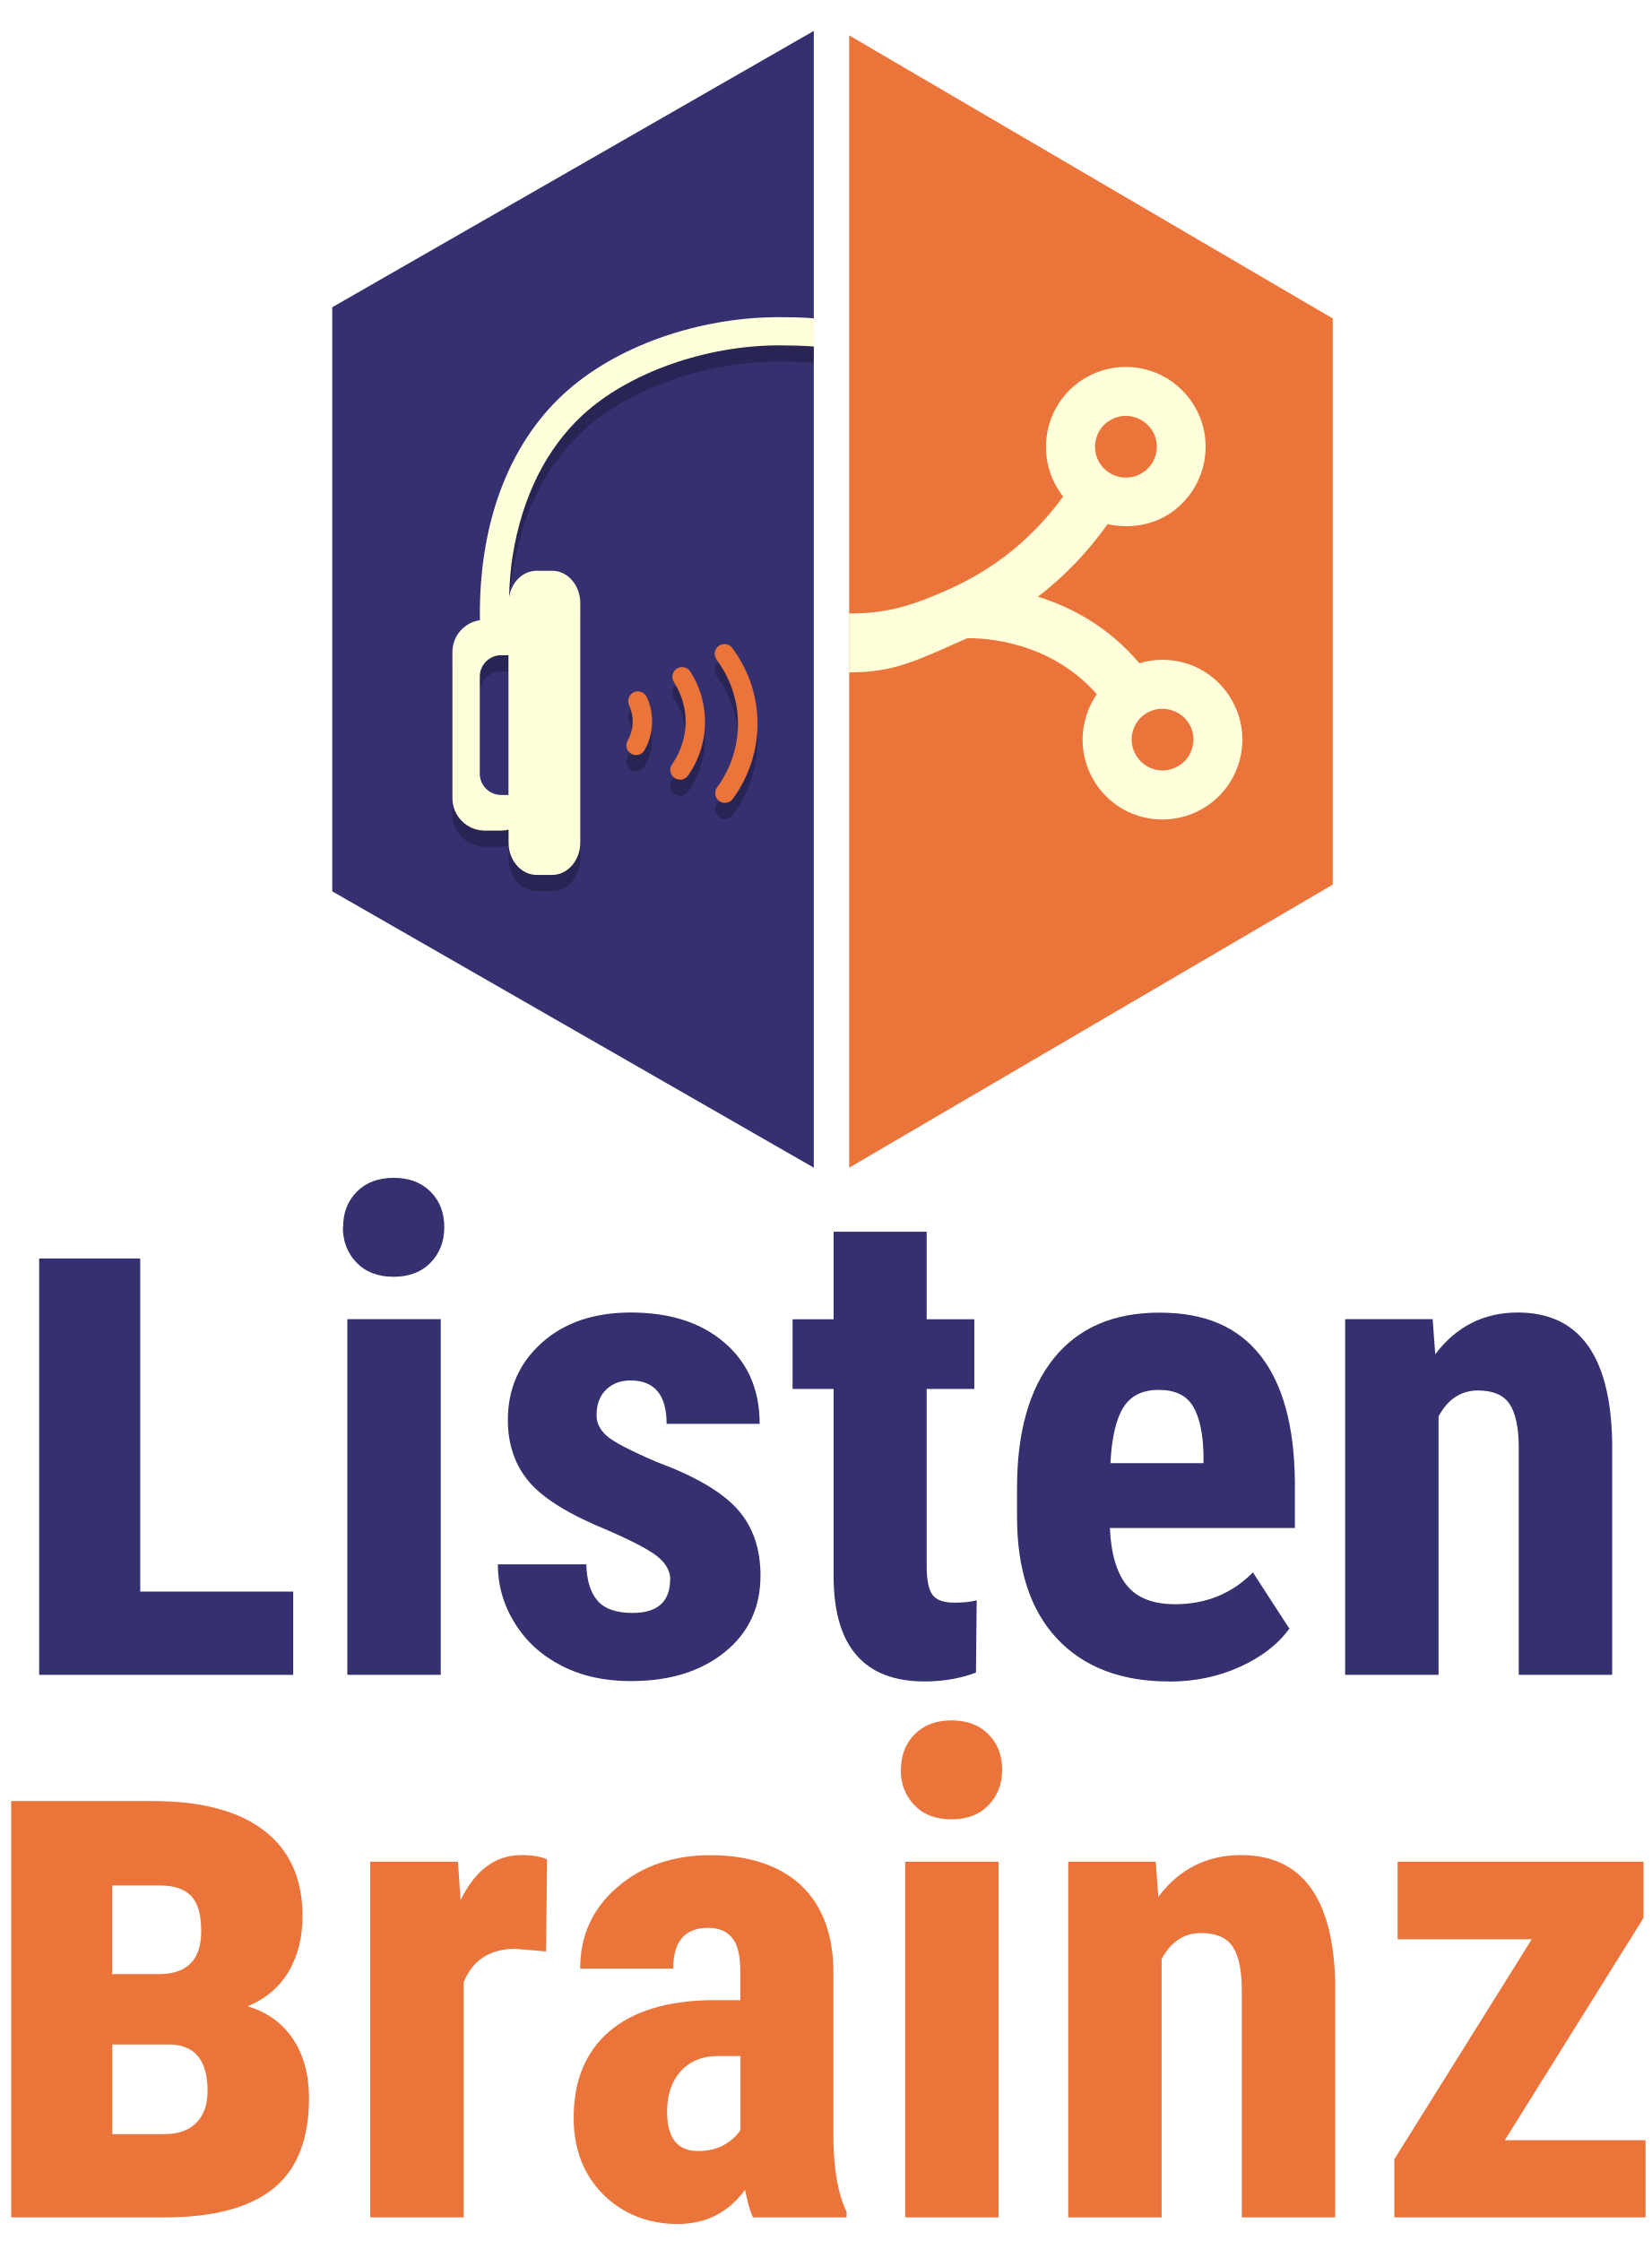
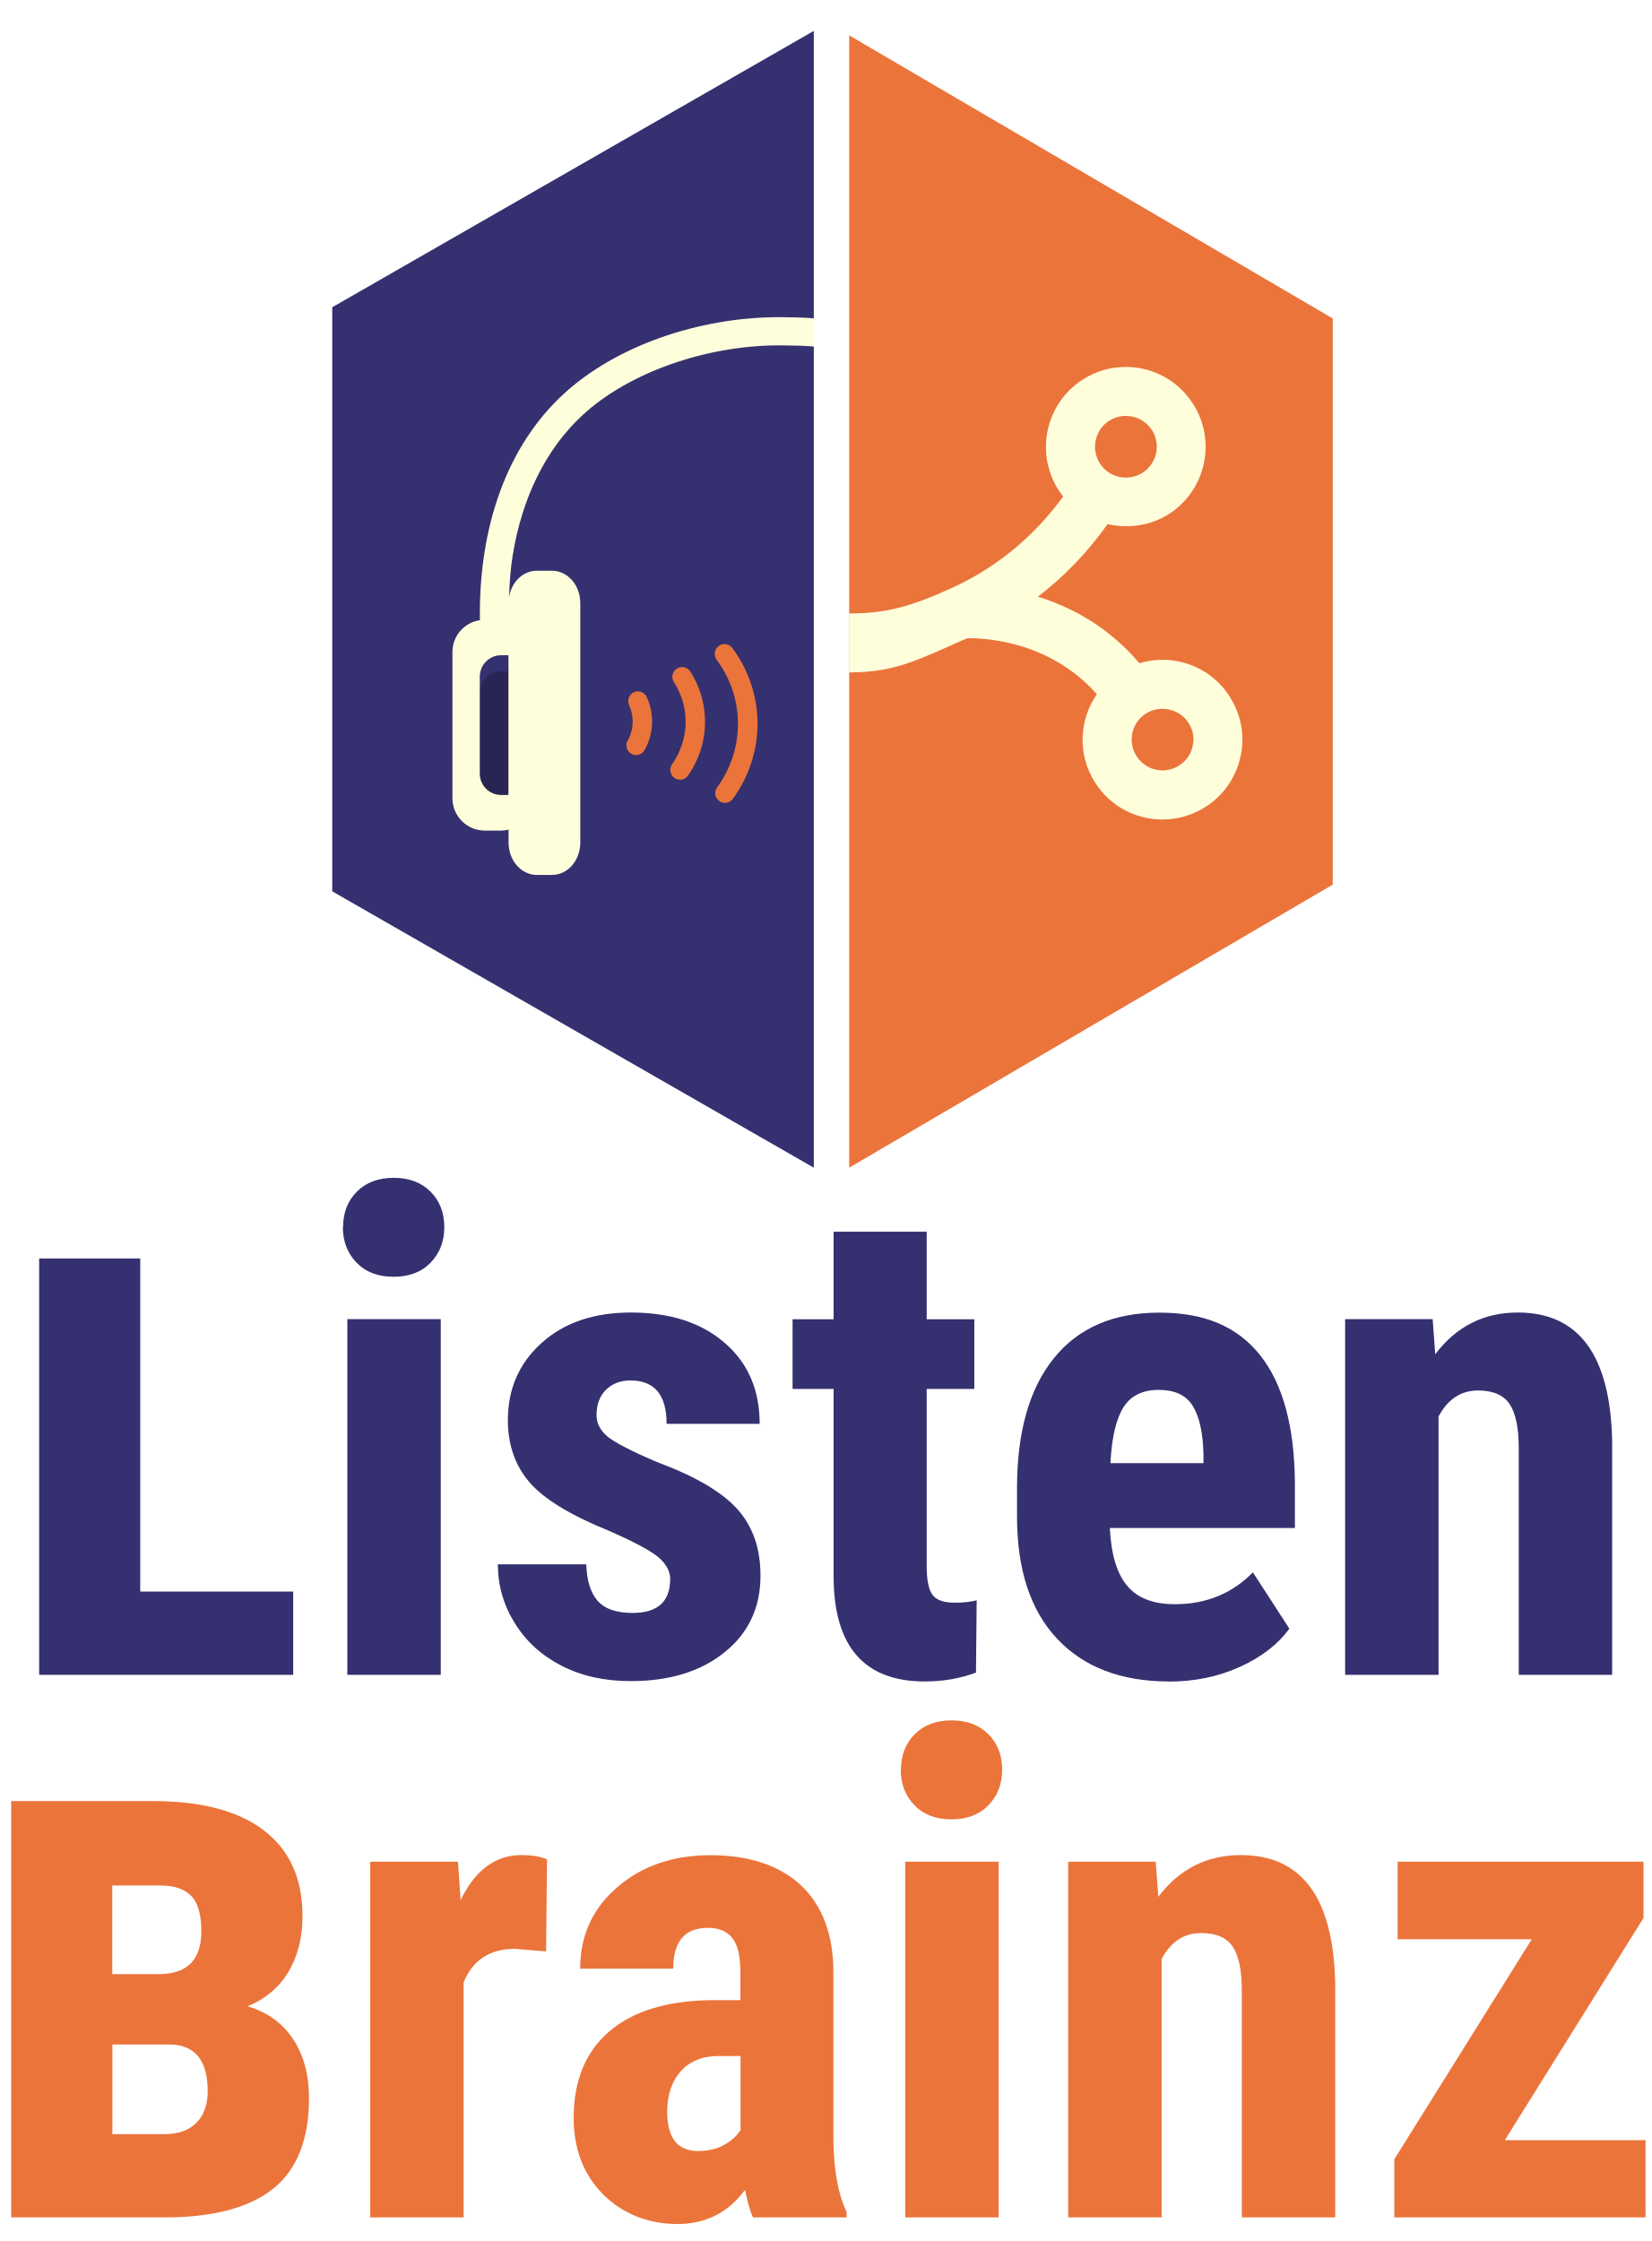
- <svg xmlns="http://www.w3.org/2000/svg" viewBox="0 0 140 190">
+ <svg xmlns="http://www.w3.org/2000/svg" width="140" height="190" viewBox="0 0 140 190">
  <defs>
-     <style>.b{isolation:isolate;}.c{fill:#fffedb;}.d{fill:#353070;}.e{mix-blend-mode:multiply;opacity:.25;}.f{fill:#eb743b;}</style>
+     <style>
+       .cls-1 {
+         isolation: isolate;
+       }
+ 
+       .cls-2, .cls-3, .cls-4, .cls-5 {
+         stroke-width: 0px;
+       }
+ 
+       .cls-3 {
+         fill: #353070;
+       }
+ 
+       .cls-4 {
+         fill: #eb743b;
+       }
+ 
+       .cls-6 {
+         mix-blend-mode: multiply;
+         opacity: .25;
+       }
+ 
+       .cls-5 {
+         fill: #fffedb;
+       }
+     </style>
  </defs>
-   <g class="b">
-     <g id="a">
+   <g class="cls-1">
+     <g id="Layer_1" data-name="Layer 1">
      <g>
-         <path class="d" d="M11.89,134.94h12.97v7.06H3.32v-35.3H11.89v28.24Z" />
-         <path class="d" d="M29.09,104.04c0-1.23,.39-2.23,1.17-3.01s1.82-1.17,3.12-1.17,2.34,.39,3.12,1.17c.78,.78,1.17,1.78,1.17,3.01s-.39,2.21-1.16,3.01c-.77,.8-1.82,1.2-3.14,1.2s-2.37-.4-3.14-1.2c-.77-.8-1.16-1.8-1.16-3.01Zm8.28,37.96h-7.92v-30.16h7.92v30.16Z" />
-         <path class="d" d="M56.83,133.92c0-.67-.32-1.29-.96-1.85-.64-.57-2.07-1.33-4.28-2.3-3.25-1.32-5.49-2.69-6.7-4.1s-1.83-3.17-1.83-5.27c0-2.64,.95-4.82,2.86-6.54,1.91-1.72,4.43-2.58,7.57-2.58,3.31,0,5.96,.85,7.94,2.56,1.99,1.71,2.98,4,2.98,6.88h-7.89c0-2.45-1.02-3.68-3.07-3.68-.84,0-1.52,.26-2.06,.78-.54,.52-.81,1.25-.81,2.17,0,.67,.3,1.26,.89,1.77,.59,.51,2,1.24,4.21,2.19,3.21,1.19,5.49,2.51,6.81,3.97,1.33,1.46,1.99,3.35,1.99,5.67,0,2.69-1.01,4.86-3.04,6.49-2.03,1.64-4.68,2.45-7.97,2.45-2.21,0-4.16-.43-5.85-1.3-1.69-.86-3.02-2.07-3.97-3.61-.96-1.54-1.44-3.21-1.44-4.99h7.5c.04,1.38,.36,2.41,.96,3.09,.6,.69,1.59,1.03,2.97,1.03,2.12,0,3.18-.96,3.18-2.87Z" />
-         <path class="d" d="M78.57,104.43v7.42h4.04v5.91h-4.04v14.99c0,1.19,.16,2.01,.49,2.46,.33,.45,.95,.67,1.88,.67,.76,0,1.38-.07,1.87-.2l-.06,6.13c-1.34,.5-2.79,.75-4.35,.75-5.09,0-7.67-2.92-7.72-8.76v-16.04h-3.48v-5.91h3.48v-7.42h7.89Z" />
-         <path class="d" d="M99.11,142.56c-4.05,0-7.21-1.21-9.48-3.62-2.27-2.42-3.4-5.87-3.4-10.37v-2.4c0-4.76,1.04-8.43,3.12-11.01,2.08-2.58,5.06-3.87,8.95-3.87s6.64,1.21,8.56,3.63c1.91,2.42,2.89,6.01,2.93,10.76v3.87h-15.69c.11,2.24,.6,3.88,1.48,4.91,.87,1.04,2.22,1.55,4.04,1.55,2.64,0,4.84-.9,6.61-2.7l3.09,4.77c-.97,1.34-2.37,2.42-4.21,3.25-1.84,.83-3.84,1.24-5.99,1.24Zm-4.96-18.51h7.89v-.72c-.04-1.8-.33-3.17-.89-4.1-.56-.93-1.52-1.39-2.9-1.39s-2.37,.49-3,1.48c-.62,.99-.99,2.56-1.1,4.74Z" />
-         <path class="d" d="M121.47,111.84l.22,2.98c1.78-2.36,4.12-3.54,7-3.54,5.18,0,7.85,3.63,8,10.9v19.82h-7.92v-19.23c0-1.71-.26-2.95-.77-3.72-.51-.77-1.41-1.16-2.69-1.16-1.43,0-2.55,.73-3.34,2.2v21.91h-7.92v-30.16h7.42Z" />
-         <path class="f" d="M.95,188v-35.3H12.95c4.12,0,7.27,.83,9.44,2.5,2.17,1.67,3.26,4.08,3.26,7.26,0,1.8-.39,3.36-1.18,4.7-.79,1.33-1.95,2.31-3.48,2.94,1.66,.49,2.94,1.41,3.85,2.77s1.36,3.04,1.36,5.01c0,3.51-1.02,6.08-3.06,7.7-2.04,1.62-5.11,2.42-9.21,2.42H.95Zm8.57-20.63h4.12c2.28-.06,3.42-1.27,3.42-3.64,0-1.39-.28-2.39-.85-2.98s-1.43-.89-2.61-.89h-4.09v7.51Zm0,5.97v7.6h4.39c1.19,0,2.11-.32,2.74-.97,.64-.65,.95-1.54,.95-2.68,0-2.55-1.03-3.87-3.09-3.95h-5Z" />
-         <path class="f" d="M46.31,165.45l-2.62-.22c-2.16,0-3.61,.95-4.38,2.84v19.93h-7.92v-30.16h7.44l.22,3.26c1.24-2.55,2.96-3.82,5.16-3.82,.89,0,1.62,.12,2.17,.36l-.08,7.8Z" />
-         <path class="f" d="M63.84,188c-.22-.46-.45-1.25-.67-2.34-1.41,1.93-3.33,2.9-5.74,2.9s-4.62-.84-6.29-2.51c-1.66-1.67-2.5-3.84-2.5-6.49,0-3.16,1.01-5.6,3.02-7.33,2.02-1.73,4.92-2.61,8.71-2.65h2.4v-2.42c0-1.36-.23-2.31-.7-2.87-.46-.56-1.14-.84-2.04-.84-1.97,0-2.95,1.15-2.95,3.46h-7.89c0-2.79,1.04-5.09,3.14-6.9,2.09-1.81,4.73-2.72,7.93-2.72s5.87,.86,7.68,2.58,2.72,4.18,2.72,7.37v14.19c.04,2.6,.41,4.64,1.12,6.1v.47h-7.94Zm-4.66-5.63c.87,0,1.62-.18,2.23-.53,.61-.35,1.07-.77,1.37-1.25v-6.27h-1.9c-1.34,0-2.39,.43-3.16,1.28-.77,.86-1.16,2-1.16,3.43,0,2.23,.87,3.34,2.62,3.34Z" />
-         <path class="f" d="M76.39,150.04c0-1.23,.39-2.23,1.17-3.01s1.82-1.17,3.12-1.17,2.34,.39,3.12,1.17c.78,.78,1.17,1.78,1.17,3.01s-.39,2.21-1.16,3.01c-.77,.8-1.82,1.2-3.14,1.2s-2.37-.4-3.14-1.2c-.77-.8-1.16-1.8-1.16-3.01Zm8.28,37.96h-7.92v-30.16h7.92v30.16Z" />
-         <path class="f" d="M97.99,157.84l.22,2.98c1.78-2.36,4.12-3.54,7-3.54,5.18,0,7.85,3.63,8,10.9v19.82h-7.92v-19.23c0-1.71-.26-2.95-.77-3.72-.51-.77-1.41-1.16-2.69-1.16-1.43,0-2.55,.73-3.34,2.2v21.91h-7.92v-30.16h7.42Z" />
-         <path class="f" d="M127.59,181.45h11.93v6.55h-21.3v-4.93l11.65-18.65h-11.37v-6.58h20.85v4.77l-11.76,18.84Z" />
+         <path class="cls-3" d="M11.89,134.94h12.97v7.06H3.32v-35.3h8.57v28.24Z" />
+         <path class="cls-3" d="M29.09,104.04c0-1.23.39-2.23,1.17-3.01s1.82-1.17,3.12-1.17,2.34.39,3.12,1.17c.78.78,1.17,1.78,1.17,3.01s-.39,2.21-1.16,3.01c-.77.8-1.82,1.2-3.14,1.2s-2.37-.4-3.14-1.2c-.77-.8-1.16-1.8-1.16-3.01ZM37.37,142h-7.92v-30.16h7.92v30.16Z" />
+         <path class="cls-3" d="M56.83,133.92c0-.67-.32-1.29-.96-1.85-.64-.57-2.07-1.33-4.28-2.3-3.25-1.32-5.49-2.69-6.7-4.1s-1.83-3.17-1.83-5.27c0-2.64.95-4.82,2.86-6.54,1.91-1.72,4.43-2.58,7.57-2.58,3.31,0,5.96.85,7.94,2.56,1.99,1.71,2.98,4,2.98,6.88h-7.89c0-2.45-1.02-3.68-3.07-3.68-.84,0-1.52.26-2.06.78-.54.52-.81,1.25-.81,2.17,0,.67.3,1.26.89,1.77.59.51,2,1.24,4.21,2.19,3.21,1.19,5.49,2.51,6.81,3.97,1.33,1.46,1.99,3.35,1.99,5.67,0,2.69-1.01,4.86-3.04,6.49-2.03,1.64-4.68,2.45-7.97,2.45-2.21,0-4.16-.43-5.85-1.3-1.69-.86-3.02-2.07-3.97-3.61-.96-1.54-1.44-3.21-1.44-4.99h7.5c.04,1.38.36,2.41.96,3.09.6.69,1.59,1.03,2.97,1.03,2.12,0,3.18-.96,3.18-2.87Z" />
+         <path class="cls-3" d="M78.57,104.43v7.42h4.04v5.91h-4.04v14.99c0,1.19.16,2.01.49,2.46.33.45.95.67,1.88.67.76,0,1.38-.07,1.87-.2l-.06,6.13c-1.34.5-2.79.75-4.35.75-5.09,0-7.67-2.92-7.72-8.76v-16.04h-3.48v-5.91h3.48v-7.42h7.89Z" />
+         <path class="cls-3" d="M99.11,142.56c-4.05,0-7.21-1.21-9.48-3.62-2.27-2.42-3.4-5.87-3.4-10.37v-2.4c0-4.76,1.04-8.43,3.12-11.01,2.08-2.58,5.06-3.87,8.95-3.87s6.64,1.21,8.56,3.63c1.91,2.42,2.89,6.01,2.93,10.76v3.87h-15.69c.11,2.24.6,3.88,1.48,4.91.87,1.04,2.22,1.55,4.04,1.55,2.64,0,4.84-.9,6.61-2.7l3.09,4.77c-.97,1.34-2.37,2.42-4.21,3.25-1.84.83-3.84,1.24-5.99,1.24ZM94.15,124.05h7.89v-.72c-.04-1.8-.33-3.17-.89-4.1-.56-.93-1.52-1.39-2.9-1.39s-2.37.49-3,1.48c-.62.99-.99,2.56-1.1,4.74Z" />
+         <path class="cls-3" d="M121.47,111.84l.22,2.98c1.78-2.36,4.12-3.54,7-3.54,5.18,0,7.85,3.63,8,10.9v19.82h-7.92v-19.23c0-1.71-.26-2.95-.77-3.72-.51-.77-1.41-1.16-2.69-1.16-1.43,0-2.55.73-3.34,2.2v21.91h-7.92v-30.16h7.42Z" />
+         <path class="cls-4" d="M.95,188v-35.3h12c4.12,0,7.27.83,9.44,2.5,2.17,1.67,3.26,4.08,3.26,7.26,0,1.8-.39,3.36-1.18,4.7-.79,1.33-1.95,2.31-3.48,2.94,1.66.49,2.94,1.41,3.85,2.77s1.36,3.04,1.36,5.01c0,3.51-1.02,6.08-3.06,7.7-2.04,1.62-5.11,2.42-9.21,2.42H.95ZM9.53,167.37h4.12c2.28-.06,3.42-1.27,3.42-3.64,0-1.39-.28-2.39-.85-2.98s-1.43-.89-2.61-.89h-4.09v7.51ZM9.53,173.34v7.6h4.39c1.19,0,2.11-.32,2.74-.97.64-.65.95-1.54.95-2.68,0-2.55-1.03-3.87-3.09-3.95h-5Z" />
+         <path class="cls-4" d="M46.31,165.45l-2.62-.22c-2.16,0-3.61.95-4.38,2.84v19.93h-7.92v-30.16h7.44l.22,3.26c1.24-2.55,2.96-3.82,5.16-3.82.89,0,1.62.12,2.17.36l-.08,7.8Z" />
+         <path class="cls-4" d="M63.84,188c-.22-.46-.45-1.25-.67-2.34-1.41,1.93-3.33,2.9-5.74,2.9s-4.62-.84-6.29-2.51c-1.66-1.67-2.5-3.84-2.5-6.49,0-3.16,1.01-5.6,3.02-7.33,2.02-1.73,4.92-2.61,8.71-2.65h2.4v-2.42c0-1.36-.23-2.31-.7-2.87-.46-.56-1.14-.84-2.04-.84-1.97,0-2.95,1.15-2.95,3.46h-7.89c0-2.79,1.04-5.09,3.14-6.9,2.09-1.81,4.73-2.72,7.93-2.72s5.87.86,7.68,2.58,2.72,4.18,2.72,7.37v14.19c.04,2.6.41,4.64,1.12,6.1v.47h-7.94ZM59.19,182.37c.87,0,1.62-.18,2.23-.53.61-.35,1.07-.77,1.37-1.25v-6.27h-1.9c-1.34,0-2.39.43-3.16,1.28-.77.86-1.16,2-1.16,3.43,0,2.23.87,3.34,2.62,3.34Z" />
+         <path class="cls-4" d="M76.39,150.04c0-1.23.39-2.23,1.17-3.01s1.82-1.17,3.12-1.17,2.34.39,3.12,1.17c.78.78,1.17,1.78,1.17,3.01s-.39,2.21-1.16,3.01c-.77.8-1.82,1.2-3.14,1.2s-2.37-.4-3.14-1.2c-.77-.8-1.16-1.8-1.16-3.01ZM84.67,188h-7.92v-30.16h7.92v30.16Z" />
+         <path class="cls-4" d="M97.99,157.84l.22,2.98c1.78-2.36,4.12-3.54,7-3.54,5.18,0,7.85,3.63,8,10.9v19.82h-7.92v-19.23c0-1.71-.26-2.95-.77-3.72-.51-.77-1.41-1.16-2.69-1.16-1.43,0-2.55.73-3.34,2.2v21.91h-7.92v-30.16h7.42Z" />
+         <path class="cls-4" d="M127.59,181.45h11.93v6.55h-21.3v-4.93l11.65-18.65h-11.37v-6.58h20.85v4.77l-11.76,18.84Z" />
      </g>
      <g>
        <g>
-           <polygon class="d" points="69 2.62 28.17 26.05 28.17 75.57 69 99 69 2.62" />
+           <polygon class="cls-3" points="69 2.62 28.17 26.05 28.17 75.57 69 99 69 2.62" />
          <g>
-             <g class="e">
-               <path d="M57.65,67.47c-.16,0-.33-.05-.47-.15-.37-.26-.46-.78-.2-1.15,.19-.26,.35-.55,.5-.84,.98-1.98,.85-4.27-.34-6.13-.25-.38-.14-.9,.25-1.14,.38-.25,.89-.14,1.14,.25,1.49,2.32,1.66,5.29,.43,7.76-.18,.37-.39,.72-.63,1.06-.16,.23-.42,.35-.68,.35" />
-               <path d="M61.46,69.44c-.17,0-.34-.05-.48-.16-.37-.27-.45-.79-.18-1.15,.31-.42,.58-.88,.82-1.35,1.53-3.08,1.2-6.71-.86-9.48-.27-.37-.2-.88,.17-1.16,.37-.27,.88-.2,1.16,.17,2.43,3.26,2.82,7.55,1.01,11.2-.28,.56-.6,1.1-.97,1.59-.16,.22-.41,.34-.67,.34" />
-               <path d="M53.93,65.38c-.14,0-.28-.03-.4-.11-.4-.22-.54-.73-.31-1.13,.52-.91,.56-2.03,.12-2.99-.19-.41-.01-.9,.4-1.1,.41-.19,.91,0,1.1,.41,.66,1.44,.59,3.12-.19,4.5-.15,.27-.43,.42-.72,.42" />
-             </g>
-             <g>
-               <path class="f" d="M57.65,66.1c-.16,0-.33-.05-.47-.15-.37-.26-.46-.78-.2-1.15,.19-.26,.35-.55,.5-.84,.98-1.98,.85-4.27-.34-6.13-.25-.38-.14-.9,.25-1.14,.38-.25,.89-.14,1.14,.25,1.49,2.32,1.66,5.29,.43,7.76-.18,.37-.39,.72-.63,1.06-.16,.23-.42,.35-.68,.35" />
-               <path class="f" d="M61.46,68.07c-.17,0-.34-.05-.48-.16-.37-.27-.45-.79-.18-1.15,.31-.42,.58-.88,.82-1.35,1.53-3.08,1.2-6.71-.86-9.48-.27-.37-.2-.88,.17-1.16,.37-.27,.88-.2,1.16,.17,2.43,3.26,2.82,7.55,1.01,11.2-.28,.56-.6,1.1-.97,1.59-.16,.22-.41,.34-.67,.34" />
-               <path class="f" d="M53.93,64.02c-.14,0-.28-.03-.4-.11-.4-.22-.54-.73-.31-1.13,.52-.91,.56-2.03,.12-2.99-.19-.41-.01-.9,.4-1.1,.41-.19,.91,0,1.1,.41,.66,1.44,.59,3.12-.19,4.5-.15,.27-.43,.42-.72,.42" />
-             </g>
+             <path class="cls-4" d="M57.65,66.1c-.16,0-.33-.05-.47-.15-.37-.26-.46-.78-.2-1.15.19-.26.35-.55.5-.84.98-1.98.85-4.27-.34-6.13-.25-.38-.14-.9.25-1.14.38-.25.89-.14,1.14.25,1.49,2.32,1.66,5.29.43,7.76-.18.37-.39.72-.63,1.06-.16.23-.42.35-.68.35" />
+             <path class="cls-4" d="M61.46,68.07c-.17,0-.34-.05-.48-.16-.37-.27-.45-.79-.18-1.15.31-.42.58-.88.82-1.35,1.53-3.08,1.2-6.71-.86-9.48-.27-.37-.2-.88.17-1.16.37-.27.88-.2,1.16.17,2.43,3.26,2.82,7.55,1.01,11.2-.28.56-.6,1.1-.97,1.59-.16.22-.41.34-.67.34" />
+             <path class="cls-4" d="M53.93,64.02c-.14,0-.28-.03-.4-.11-.4-.22-.54-.73-.31-1.13.52-.91.56-2.03.12-2.99-.19-.41-.01-.9.4-1.1.41-.19.91,0,1.1.41.66,1.44.59,3.12-.19,4.5-.15.27-.43.42-.72.42" />
          </g>
          <g>
-             <g class="e">
-               <path d="M66.07,28.26c-6.93,0-13.94,2.5-18.3,6.53-4.71,4.35-7.2,11.12-7.08,19.16-1.32,.2-2.33,1.32-2.33,2.7v12.4c0,1.51,1.23,2.74,2.74,2.74h1.39c.22,0,.42-.03,.63-.08v1.1c0,1.51,1.07,2.74,2.39,2.74h1.3c1.32,0,2.39-1.23,2.39-2.74v-20.31c0-1.51-1.07-2.74-2.39-2.74h-1.3c-1.18,0-2.15,.97-2.35,2.25,.04-1.27,.14-2.5,.3-3.49,.79-4.95,2.82-9.08,5.95-11.97,3.88-3.58,10.42-5.9,16.67-5.9,.71,0,2.22,.03,2.93,.1v-2.39c-.82-.08-2.17-.1-2.93-.1Zm-23.58,40.51c-1,0-1.81-.81-1.81-1.81v-8.22c0-1,.81-1.82,1.81-1.82h.62v11.85h-.62Z" />
+             <g class="cls-6">
+               <path class="cls-2" d="M42.49,68.77c-1,0-1.81-.81-1.81-1.81v-8.22c0-1,.81-1.82,1.81-1.82h.62v11.85h-.62Z" />
            </g>
-             <path class="c" d="M66.07,26.89c-6.93,0-13.94,2.5-18.3,6.53-4.71,4.35-7.2,11.12-7.08,19.16-1.32,.2-2.33,1.32-2.33,2.7v12.4c0,1.51,1.23,2.74,2.74,2.74h1.39c.22,0,.42-.03,.63-.08v1.1c0,1.51,1.07,2.74,2.39,2.74h1.3c1.32,0,2.39-1.23,2.39-2.74v-20.31c0-1.51-1.07-2.74-2.39-2.74h-1.3c-1.18,0-2.15,.97-2.35,2.25,.04-1.27,.14-2.5,.3-3.49,.79-4.95,2.82-9.08,5.95-11.97,3.88-3.58,10.42-5.9,16.67-5.9,.71,0,2.22,.03,2.93,.1v-2.39c-.82-.08-2.17-.1-2.93-.1Zm-23.58,40.51c-1,0-1.81-.81-1.81-1.81v-8.22c0-1,.81-1.82,1.81-1.82h.62v11.85h-.62Z" />
+             <path class="cls-5" d="M66.07,26.89c-6.93,0-13.94,2.5-18.3,6.53-4.71,4.35-7.2,11.12-7.08,19.16-1.32.2-2.33,1.32-2.33,2.7v12.4c0,1.51,1.23,2.74,2.74,2.74h1.39c.22,0,.42-.03.63-.08v1.1c0,1.51,1.07,2.74,2.39,2.74h1.3c1.32,0,2.39-1.23,2.39-2.74v-20.31c0-1.51-1.07-2.74-2.39-2.74h-1.3c-1.18,0-2.15.97-2.35,2.25.04-1.27.14-2.5.3-3.49.79-4.95,2.82-9.08,5.95-11.97,3.88-3.58,10.42-5.9,16.67-5.9.71,0,2.22.03,2.93.1v-2.39c-.82-.08-2.17-.1-2.93-.1ZM42.49,67.4c-1,0-1.81-.81-1.81-1.81v-8.22c0-1,.81-1.82,1.81-1.82h.62v11.85h-.62Z" />
          </g>
        </g>
-         <polygon class="f" points="72 3 72 99 113 75 113 27 72 3" />
-         <path class="c" d="M104.28,59.09c-1.24-1.97-3.38-3.15-5.72-3.15-.67,0-1.32,.1-1.96,.29-2.63-3.12-5.82-4.78-8.6-5.64,2.24-1.71,4.21-3.77,5.91-6.15,1.74,.39,3.63,.13,5.16-.83,3.16-2.01,4.1-6.2,2.1-9.35-1.25-1.97-3.39-3.15-5.72-3.15-1.28,0-2.53,.36-3.62,1.05-3.15,1.99-4.09,6.18-2.11,9.34,.13,.21,.27,.4,.42,.6-2.51,3.44-5.71,6.06-9.52,7.79h-.01c-3.53,1.61-5.62,2.12-8.62,2.12v5c4,0,5.93-1.12,10.02-2.9,1.37-.02,6.96,.18,10.99,4.75-1.51,2.16-1.66,5.11-.16,7.47,1.24,1.97,3.38,3.15,5.72,3.15,1.28,0,2.52-.36,3.61-1.04,1.54-.97,2.6-2.48,3-4.25,.4-1.76,.08-3.57-.89-5.09Zm-10.22-23.42c.42-.27,.9-.41,1.4-.41,.9,0,1.73,.46,2.22,1.22,.77,1.21,.4,2.84-.82,3.61-.41,.26-.9,.4-1.39,.4s-.97-.13-1.39-.39c-.34-.21-.62-.49-.83-.82-.77-1.22-.41-2.85,.81-3.62Zm7.06,27.6c-.15,.69-.56,1.27-1.16,1.64-.41,.26-.9,.41-1.39,.41-.91,0-1.73-.46-2.21-1.22-.75-1.18-.44-2.73,.69-3.53l.12-.08c1.21-.77,2.87-.37,3.61,.81,.38,.59,.5,1.29,.34,1.97Z" />
+         <polygon class="cls-4" points="72 3 72 99 113 75 113 27 72 3" />
+         <path class="cls-5" d="M104.28,59.09c-1.24-1.97-3.38-3.15-5.72-3.15-.67,0-1.32.1-1.96.29-2.63-3.12-5.82-4.78-8.6-5.64,2.24-1.71,4.21-3.77,5.91-6.15,1.74.39,3.63.13,5.16-.83,3.16-2.01,4.1-6.2,2.1-9.35-1.25-1.97-3.39-3.15-5.72-3.15-1.28,0-2.53.36-3.62,1.05-3.15,1.99-4.09,6.18-2.11,9.34.13.21.27.4.42.6-2.51,3.44-5.71,6.06-9.52,7.79h-.01c-3.53,1.61-5.62,2.12-8.62,2.12v5c4,0,5.93-1.12,10.02-2.9,1.37-.02,6.96.18,10.99,4.75-1.51,2.16-1.66,5.11-.16,7.47,1.24,1.97,3.38,3.15,5.72,3.15,1.28,0,2.52-.36,3.61-1.04,1.54-.97,2.6-2.48,3-4.25.4-1.76.08-3.57-.89-5.09ZM94.06,35.67c.42-.27.9-.41,1.4-.41.9,0,1.73.46,2.22,1.22.77,1.21.4,2.84-.82,3.61-.41.26-.9.4-1.39.4s-.97-.13-1.39-.39c-.34-.21-.62-.49-.83-.82-.77-1.22-.41-2.85.81-3.62ZM101.12,63.27c-.15.69-.56,1.27-1.16,1.64-.41.26-.9.41-1.39.41-.91,0-1.73-.46-2.21-1.22-.75-1.18-.44-2.73.69-3.53l.12-.08c1.21-.77,2.87-.37,3.61.81.38.59.5,1.29.34,1.97Z" />
      </g>
    </g>
  </g>
</svg>
